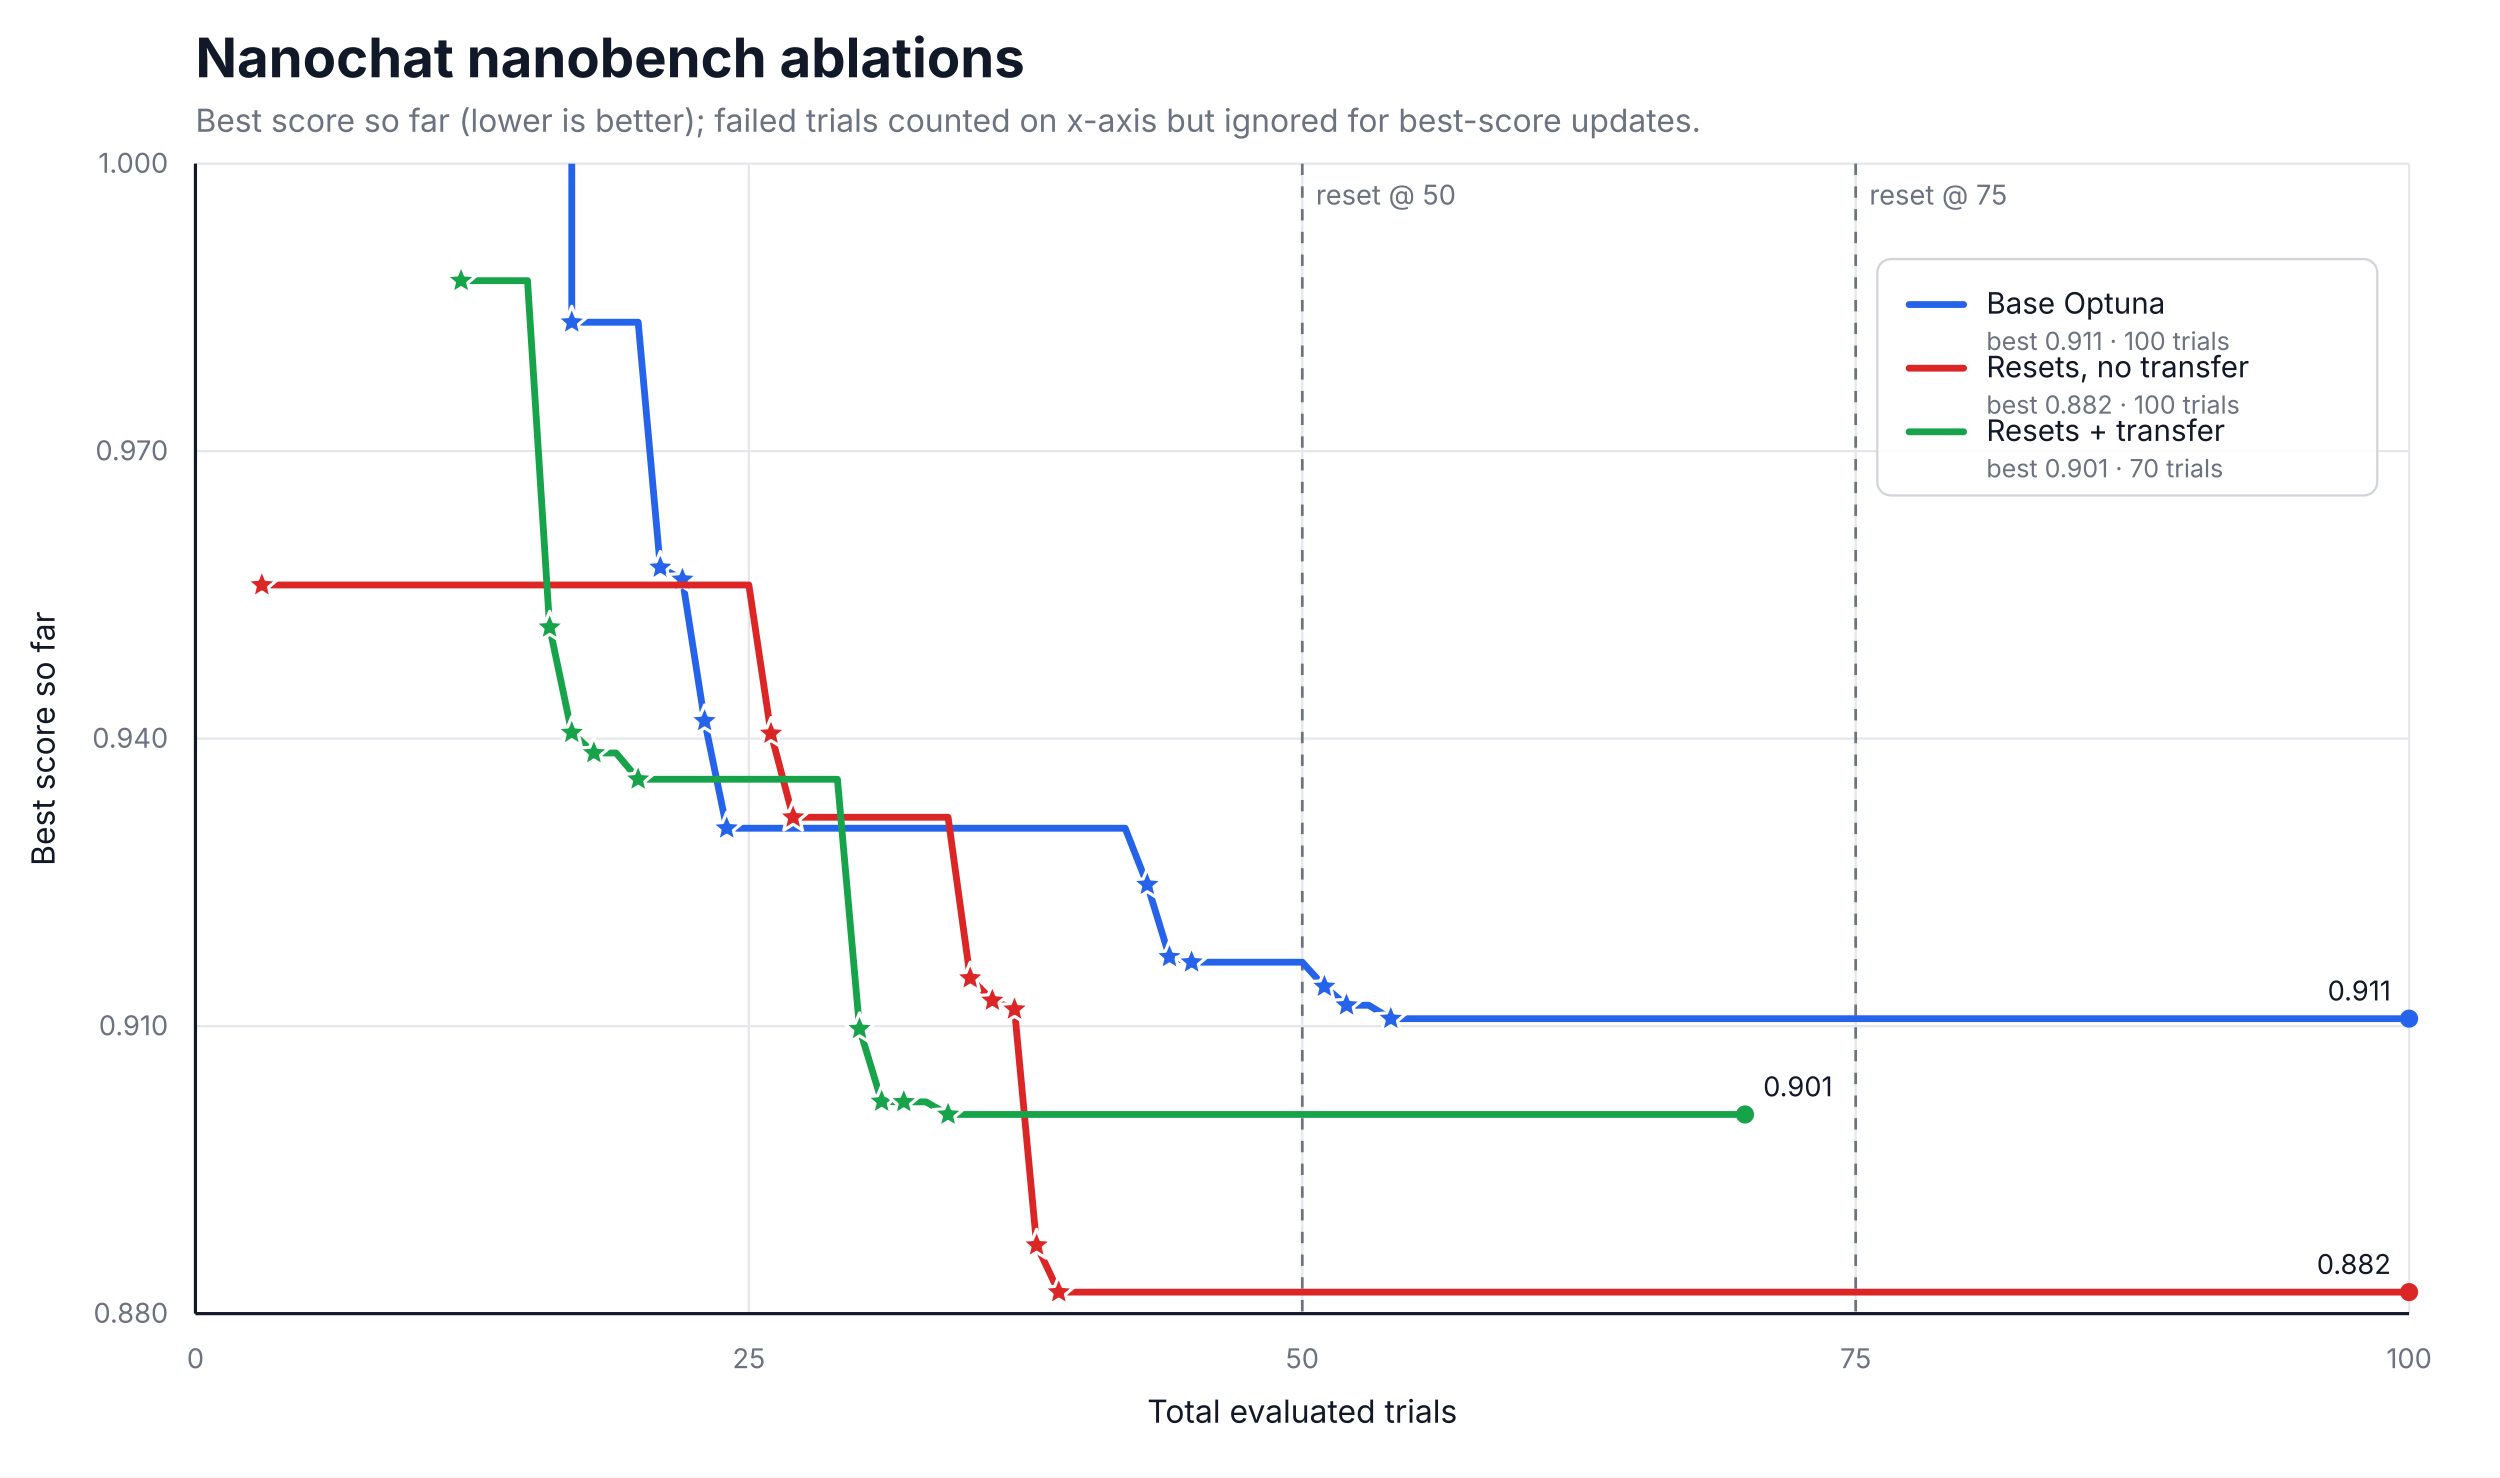
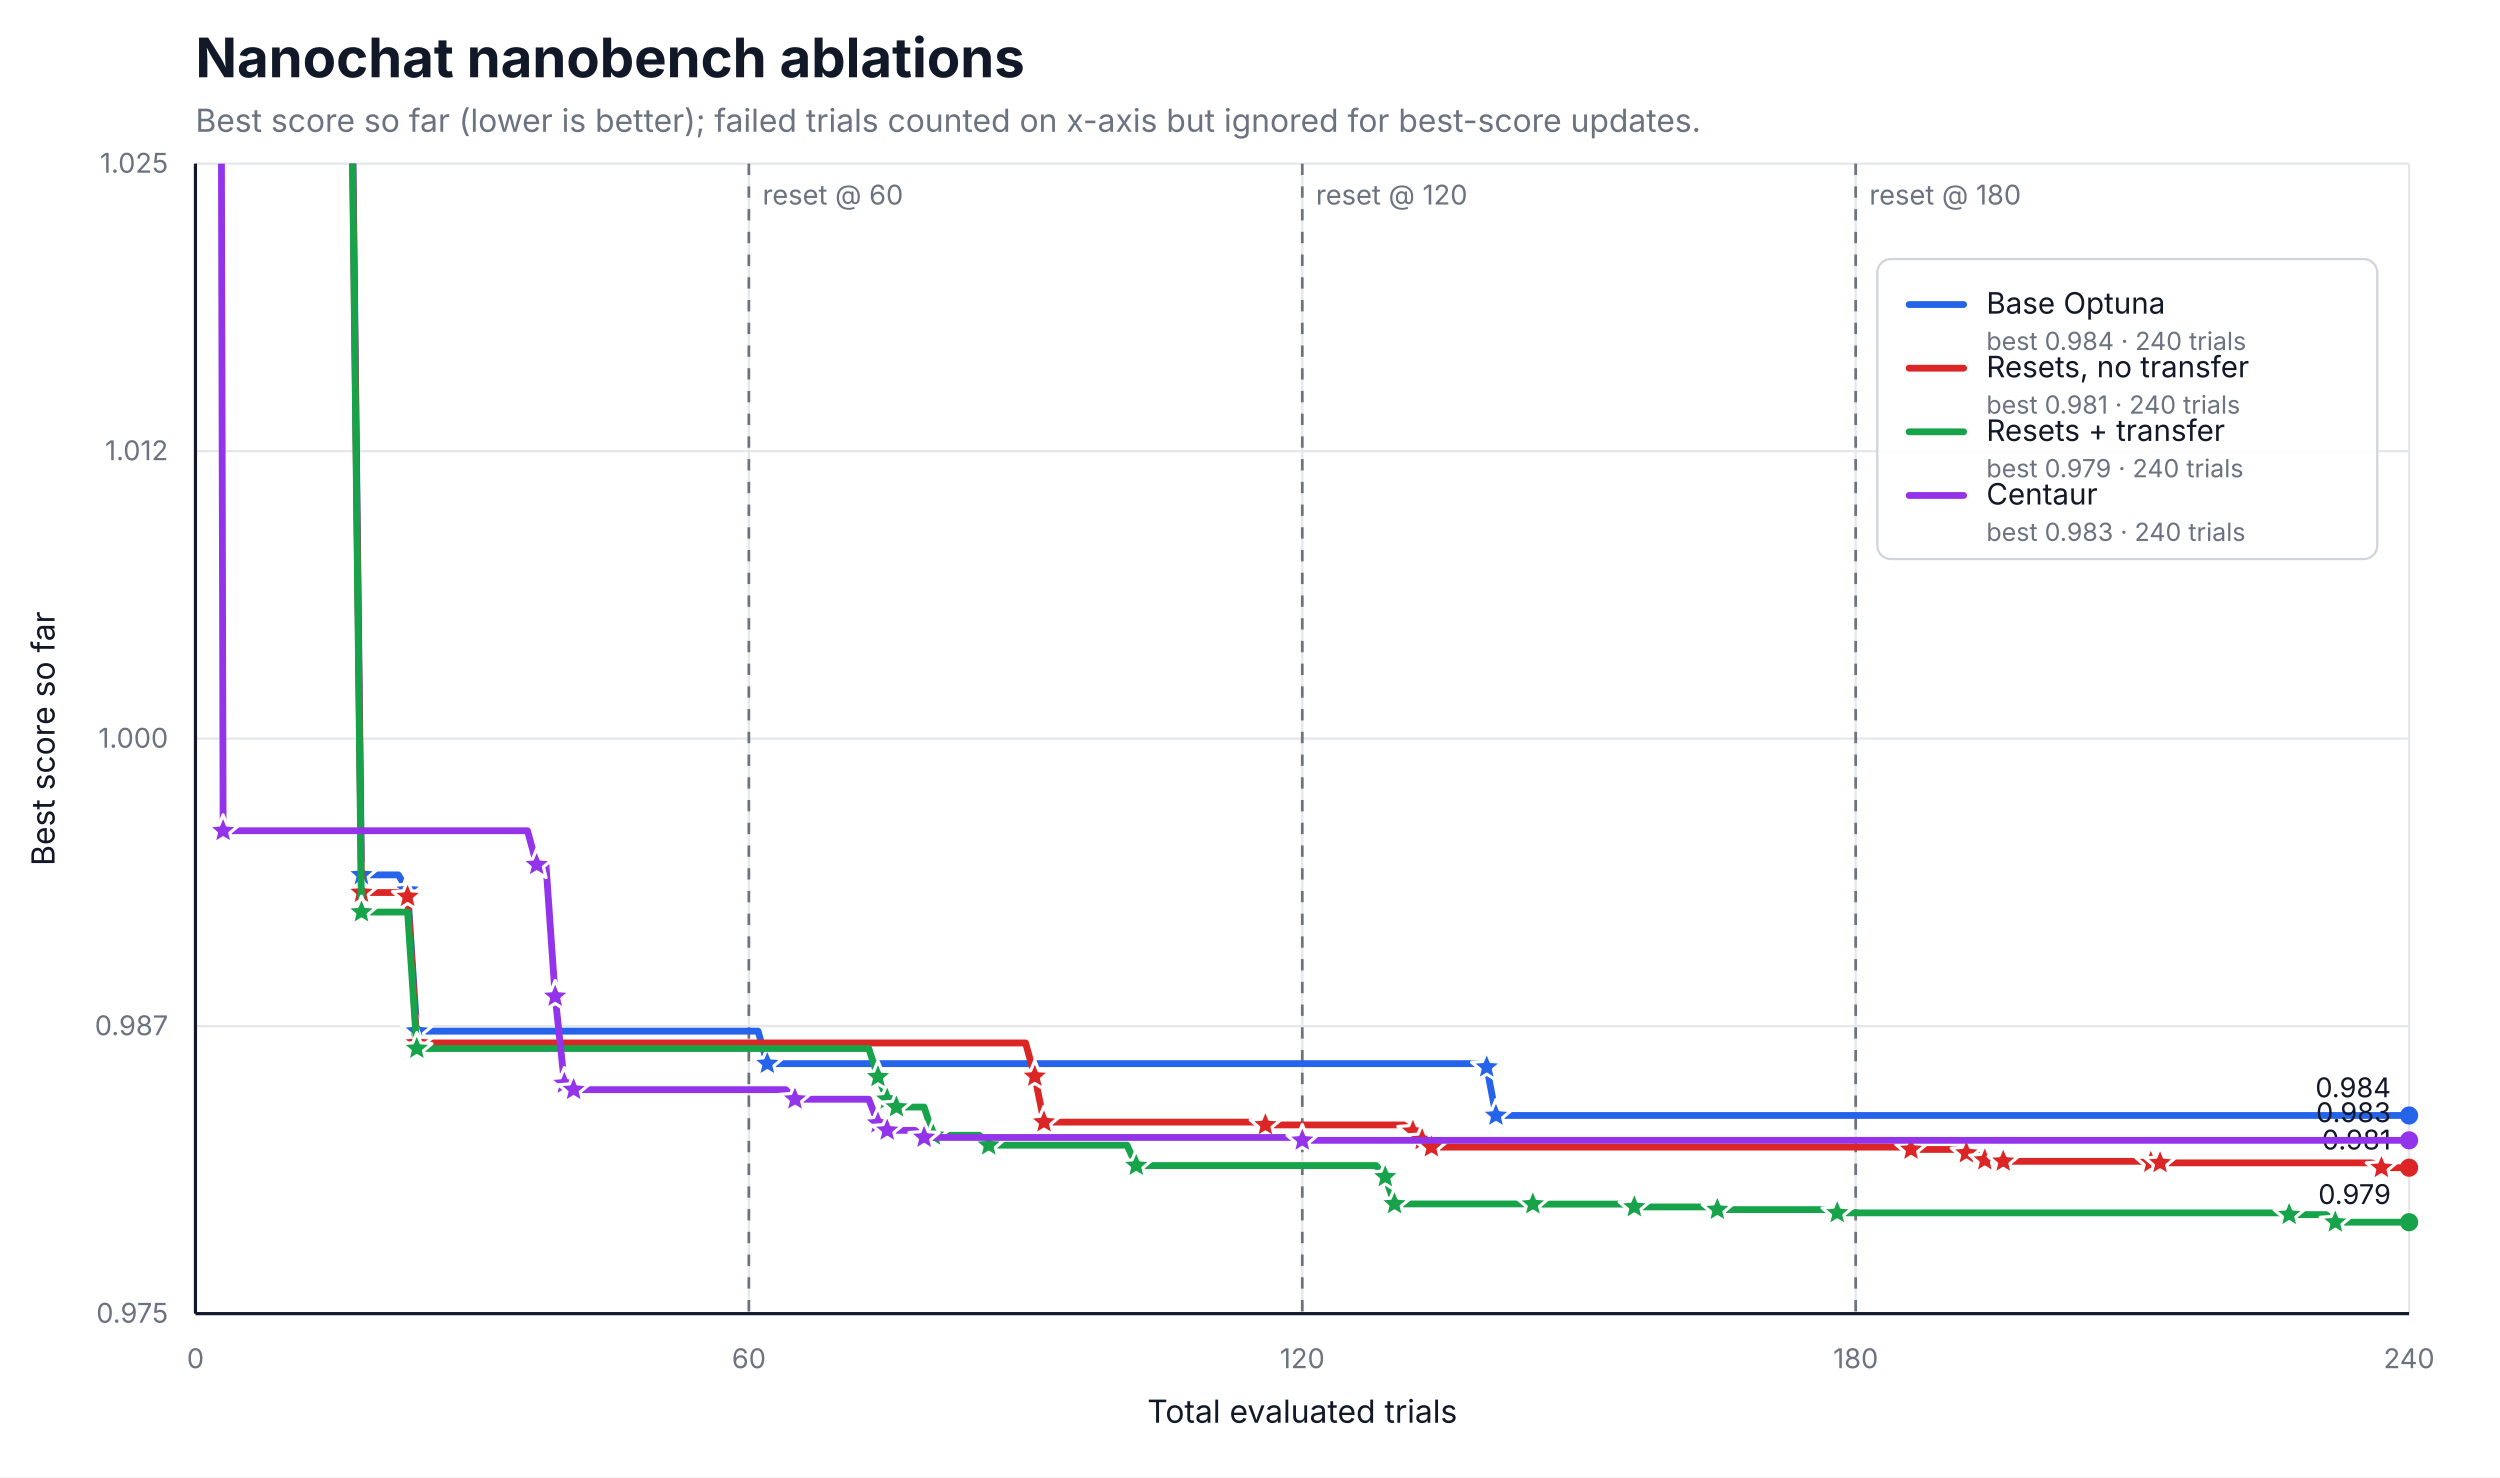
<svg xmlns="http://www.w3.org/2000/svg" width="1100" height="650" viewBox="0 0 1100 650" role="img" aria-label="Nanochat nanobench ablations">
  <style>
text{font-family:Inter,Arial,sans-serif;fill:#111827}
.muted{fill:#6b7280}
.grid{stroke:#e5e7eb;stroke-width:1}
.axis{stroke:#111827;stroke-width:1.4}
.reset{stroke:#6b7280;stroke-width:1.2;stroke-dasharray:5 5}
.line{fill:none;stroke-width:3;stroke-linecap:round;stroke-linejoin:round}
.star{stroke:#ffffff;stroke-width:1.4;stroke-linejoin:round}
.legend-bg{fill:#ffffff;fill-opacity:0.88;stroke:#d1d5db;stroke-width:1}
</style>
  <defs>
    <clipPath id="chart-clip">
      <rect x="86" y="72" width="974" height="506" />
    </clipPath>
  </defs>
  <rect width="1100" height="650" fill="#ffffff" />
  <text x="86" y="34" font-size="24" font-weight="700">Nanochat nanobench ablations</text>
  <text x="86" y="58" font-size="14" class="muted">Best score so far (lower is better); failed trials counted on x-axis but ignored for best-score updates.</text>
  <line x1="86" y1="578" x2="1060" y2="578" class="grid" />
-   <text x="74" y="582" font-size="12" text-anchor="end" class="muted">0.880</text>
+   <text x="74" y="582" font-size="12" text-anchor="end" class="muted">0.975</text>
  <line x1="86" y1="451.5" x2="1060" y2="451.5" class="grid" />
-   <text x="74" y="455.5" font-size="12" text-anchor="end" class="muted">0.910</text>
+   <text x="74" y="455.5" font-size="12" text-anchor="end" class="muted">0.987</text>
  <line x1="86" y1="325" x2="1060" y2="325" class="grid" />
-   <text x="74" y="329" font-size="12" text-anchor="end" class="muted">0.940</text>
+   <text x="74" y="329" font-size="12" text-anchor="end" class="muted">1.000</text>
  <line x1="86" y1="198.5" x2="1060" y2="198.5" class="grid" />
-   <text x="74" y="202.5" font-size="12" text-anchor="end" class="muted">0.970</text>
+   <text x="74" y="202.5" font-size="12" text-anchor="end" class="muted">1.012</text>
  <line x1="86" y1="72" x2="1060" y2="72" class="grid" />
-   <text x="74" y="76" font-size="12" text-anchor="end" class="muted">1.000</text>
+   <text x="74" y="76" font-size="12" text-anchor="end" class="muted">1.025</text>
  <line x1="86" y1="72" x2="86" y2="578" class="grid" />
  <text x="86" y="602" font-size="12" text-anchor="middle" class="muted">0</text>
  <line x1="329.5" y1="72" x2="329.5" y2="578" class="grid" />
-   <text x="329.5" y="602" font-size="12" text-anchor="middle" class="muted">25</text>
+   <text x="329.5" y="602" font-size="12" text-anchor="middle" class="muted">60</text>
  <line x1="573" y1="72" x2="573" y2="578" class="grid" />
-   <text x="573" y="602" font-size="12" text-anchor="middle" class="muted">50</text>
+   <text x="573" y="602" font-size="12" text-anchor="middle" class="muted">120</text>
  <line x1="816.5" y1="72" x2="816.5" y2="578" class="grid" />
-   <text x="816.5" y="602" font-size="12" text-anchor="middle" class="muted">75</text>
+   <text x="816.5" y="602" font-size="12" text-anchor="middle" class="muted">180</text>
  <line x1="1060" y1="72" x2="1060" y2="578" class="grid" />
-   <text x="1060" y="602" font-size="12" text-anchor="middle" class="muted">100</text>
+   <text x="1060" y="602" font-size="12" text-anchor="middle" class="muted">240</text>
+   <line x1="329.5" y1="72" x2="329.5" y2="578" class="reset" />
+   <text x="335.5" y="90" font-size="12" class="muted">reset @ 60</text>
  <line x1="573" y1="72" x2="573" y2="578" class="reset" />
-   <text x="579" y="90" font-size="12" class="muted">reset @ 50</text>
+   <text x="579" y="90" font-size="12" class="muted">reset @ 120</text>
  <line x1="816.5" y1="72" x2="816.5" y2="578" class="reset" />
-   <text x="822.5" y="90" font-size="12" class="muted">reset @ 75</text>
+   <text x="822.5" y="90" font-size="12" class="muted">reset @ 180</text>
  <line x1="86" y1="578" x2="1060" y2="578" class="axis" />
  <line x1="86" y1="72" x2="86" y2="578" class="axis" />
  <text x="573" y="626" font-size="14" text-anchor="middle">Total evaluated trials</text>
  <text transform="translate(24 325) rotate(-90)" font-size="14" text-anchor="middle">Best score so far</text>
-   <rect x="826" y="114" width="220" height="104" rx="6" class="legend-bg" />
+   <rect x="826" y="114" width="220" height="132" rx="6" class="legend-bg" />
  <g clip-path="url(#chart-clip)">
-     <path d="M193.14,-417378 L202.88,-417378 L212.62,-417378 L222.36,-417378 L232.1,-417378 L241.84,-417378 L251.58,141.78 L261.32,141.78 L271.06,141.78 L280.8,141.78 L290.54,249.67 L300.28,254.96 L310.02,317.2 L319.76,364.42 L329.5,364.42 L339.24,364.42 L348.98,364.42 L358.72,364.42 L368.46,364.42 L378.2,364.42 L387.94,364.42 L397.68,364.42 L407.42,364.42 L417.16,364.42 L426.9,364.42 L436.64,364.42 L446.38,364.42 L456.12,364.42 L465.86,364.42 L475.6,364.42 L485.34,364.42 L495.08,364.42 L504.82,389.25 L514.56,421.05 L524.3,423.37 L534.04,423.37 L543.78,423.37 L553.52,423.37 L563.26,423.37 L573,423.37 L582.74,434.09 L592.48,442.3 L602.22,442.3 L611.96,448.21 L621.7,448.21 L631.44,448.21 L641.18,448.21 L650.92,448.21 L660.66,448.21 L670.4,448.21 L680.14,448.21 L689.88,448.21 L699.62,448.21 L709.36,448.21 L719.1,448.21 L728.84,448.21 L738.58,448.21 L748.32,448.21 L758.06,448.21 L767.8,448.21 L777.54,448.21 L787.28,448.21 L797.02,448.21 L806.76,448.21 L816.5,448.21 L826.24,448.21 L835.98,448.21 L845.72,448.21 L855.46,448.21 L865.2,448.21 L874.94,448.21 L884.68,448.21 L894.42,448.21 L904.16,448.21 L913.9,448.21 L923.64,448.21 L933.38,448.21 L943.12,448.21 L952.86,448.21 L962.6,448.21 L972.34,448.21 L982.08,448.21 L991.82,448.21 L1001.56,448.21 L1011.3,448.21 L1021.04,448.21 L1030.78,448.21 L1040.52,448.21 L1050.26,448.21 L1060,448.21" class="line" stroke="#2563eb" />
-     <polygon points="251.58,134.78 253.4,139.27 258.24,139.62 254.53,142.74 255.69,147.44 251.58,144.88 247.47,147.44 248.63,142.74 244.92,139.62 249.76,139.27" class="star" fill="#2563eb" />
-     <polygon points="290.54,242.67 292.36,247.17 297.2,247.51 293.49,250.63 294.65,255.34 290.54,252.77 286.43,255.34 287.59,250.63 283.88,247.51 288.72,247.17" class="star" fill="#2563eb" />
-     <polygon points="300.28,247.96 302.1,252.45 306.94,252.8 303.23,255.92 304.39,260.62 300.28,258.06 296.17,260.62 297.33,255.92 293.62,252.8 298.46,252.45" class="star" fill="#2563eb" />
-     <polygon points="310.02,310.2 311.84,314.69 316.68,315.04 312.97,318.16 314.13,322.86 310.02,320.3 305.91,322.86 307.07,318.16 303.36,315.04 308.2,314.69" class="star" fill="#2563eb" />
-     <polygon points="319.76,357.42 321.58,361.91 326.42,362.26 322.71,365.38 323.87,370.08 319.76,367.52 315.65,370.08 316.81,365.38 313.1,362.26 317.94,361.91" class="star" fill="#2563eb" />
-     <polygon points="504.82,382.25 506.64,386.74 511.48,387.09 507.77,390.21 508.93,394.91 504.82,392.35 500.71,394.91 501.87,390.21 498.16,387.09 503,386.74" class="star" fill="#2563eb" />
-     <polygon points="514.56,414.05 516.38,418.54 521.22,418.89 517.51,422.01 518.67,426.71 514.56,424.15 510.45,426.71 511.61,422.01 507.9,418.89 512.74,418.54" class="star" fill="#2563eb" />
-     <polygon points="524.3,416.37 526.12,420.86 530.96,421.2 527.25,424.32 528.41,429.03 524.3,426.47 520.19,429.03 521.35,424.32 517.64,421.2 522.48,420.86" class="star" fill="#2563eb" />
-     <polygon points="582.74,427.09 584.56,431.59 589.4,431.93 585.69,435.05 586.85,439.76 582.74,437.19 578.63,439.76 579.79,435.05 576.08,431.93 580.92,431.59" class="star" fill="#2563eb" />
-     <polygon points="592.48,435.3 594.3,439.79 599.14,440.13 595.43,443.25 596.59,447.96 592.48,445.4 588.37,447.96 589.53,443.25 585.82,440.13 590.66,439.79" class="star" fill="#2563eb" />
-     <polygon points="611.96,441.21 613.78,445.7 618.62,446.05 614.91,449.17 616.07,453.87 611.96,451.31 607.85,453.87 609.01,449.17 605.3,446.05 610.14,445.7" class="star" fill="#2563eb" />
+     <path d="M90.06,-653.23 L94.12,-221 L98.17,-221 L102.23,-26.01 L106.29,-26.01 L110.35,-7.64 L114.41,-7.64 L118.47,-7.64 L122.53,43.11 L126.58,43.11 L130.64,43.11 L134.7,43.11 L138.76,43.11 L142.82,43.11 L146.88,43.11 L150.93,43.11 L154.99,43.11 L159.05,384.95 L163.11,384.95 L167.17,384.95 L171.22,384.95 L175.28,384.95 L179.34,391.71 L183.4,453.71 L187.46,453.71 L191.52,453.71 L195.57,453.71 L199.63,453.71 L203.69,453.71 L207.75,453.71 L211.81,453.71 L215.87,453.71 L219.93,453.71 L223.98,453.71 L228.04,453.71 L232.1,453.71 L236.16,453.71 L240.22,453.71 L244.28,453.71 L248.33,453.71 L252.39,453.71 L256.45,453.71 L260.51,453.71 L264.57,453.71 L268.63,453.71 L272.68,453.71 L276.74,453.71 L280.8,453.71 L284.86,453.71 L288.92,453.71 L292.98,453.71 L297.03,453.71 L301.09,453.71 L305.15,453.71 L309.21,453.71 L313.27,453.71 L317.32,453.71 L321.38,453.71 L325.44,453.71 L329.5,453.71 L333.56,453.71 L337.62,468 L341.68,468 L345.73,468 L349.79,468 L353.85,468 L357.91,468 L361.97,468 L366.02,468 L370.08,468 L374.14,468 L378.2,468 L382.26,468 L386.32,468 L390.38,468 L394.43,468 L398.49,468 L402.55,468 L406.61,468 L410.67,468 L414.73,468 L418.78,468 L422.84,468 L426.9,468 L430.96,468 L435.02,468 L439.07,468 L443.13,468 L447.19,468 L451.25,468 L455.31,468 L459.37,468 L463.43,468 L467.48,468 L471.54,468 L475.6,468 L479.66,468 L483.72,468 L487.77,468 L491.83,468 L495.89,468 L499.95,468 L504.01,468 L508.07,468 L512.13,468 L516.18,468 L520.24,468 L524.3,468 L528.36,468 L532.42,468 L536.48,468 L540.53,468 L544.59,468 L548.65,468 L552.71,468 L556.77,468 L560.83,468 L564.88,468 L568.94,468 L573,468 L577.06,468 L581.12,468 L585.17,468 L589.23,468 L593.29,468 L597.35,468 L601.41,468 L605.47,468 L609.52,468 L613.58,468 L617.64,468 L621.7,468 L625.76,468 L629.82,468 L633.88,468 L637.93,468 L641.99,468 L646.05,468 L650.11,468 L654.17,469.55 L658.23,490.81 L662.28,490.81 L666.34,490.81 L670.4,490.81 L674.46,490.81 L678.52,490.81 L682.58,490.81 L686.63,490.81 L690.69,490.81 L694.75,490.81 L698.81,490.81 L702.87,490.81 L706.92,490.81 L710.98,490.81 L715.04,490.81 L719.1,490.81 L723.16,490.81 L727.22,490.81 L731.27,490.81 L735.33,490.81 L739.39,490.81 L743.45,490.81 L747.51,490.81 L751.57,490.81 L755.63,490.81 L759.68,490.81 L763.74,490.81 L767.8,490.81 L771.86,490.81 L775.92,490.81 L779.98,490.81 L784.03,490.81 L788.09,490.81 L792.15,490.81 L796.21,490.81 L800.27,490.81 L804.33,490.81 L808.38,490.81 L812.44,490.81 L816.5,490.81 L820.56,490.81 L824.62,490.81 L828.67,490.81 L832.73,490.81 L836.79,490.81 L840.85,490.81 L844.91,490.81 L848.97,490.81 L853.02,490.81 L857.08,490.81 L861.14,490.81 L865.2,490.81 L869.26,490.81 L873.32,490.81 L877.38,490.81 L881.43,490.81 L885.49,490.81 L889.55,490.81 L893.61,490.81 L897.67,490.81 L901.73,490.81 L905.78,490.81 L909.84,490.81 L913.9,490.81 L917.96,490.81 L922.02,490.81 L926.08,490.81 L930.13,490.81 L934.19,490.81 L938.25,490.81 L942.31,490.81 L946.37,490.81 L950.42,490.81 L954.48,490.81 L958.54,490.81 L962.6,490.81 L966.66,490.81 L970.72,490.81 L974.77,490.81 L978.83,490.81 L982.89,490.81 L986.95,490.81 L991.01,490.81 L995.07,490.81 L999.13,490.81 L1003.18,490.81 L1007.24,490.81 L1011.3,490.81 L1015.36,490.81 L1019.42,490.81 L1023.48,490.81 L1027.53,490.81 L1031.59,490.81 L1035.65,490.81 L1039.71,490.81 L1043.77,490.81 L1047.83,490.81 L1051.88,490.81 L1055.94,490.81 L1060,490.81" class="line" stroke="#2563eb" />
+     <polygon points="159.05,377.95 160.87,382.44 165.71,382.79 162,385.91 163.16,390.61 159.05,388.05 154.94,390.61 156.1,385.91 152.39,382.79 157.23,382.44" class="star" fill="#2563eb" />
+     <polygon points="179.34,384.71 181.16,389.2 186,389.55 182.29,392.67 183.46,397.37 179.34,394.81 175.23,397.37 176.39,392.67 172.68,389.55 177.52,389.2" class="star" fill="#2563eb" />
+     <polygon points="183.4,446.71 185.22,451.2 190.06,451.54 186.35,454.66 187.51,459.37 183.4,456.81 179.29,459.37 180.45,454.66 176.74,451.54 181.58,451.2" class="star" fill="#2563eb" />
+     <polygon points="337.62,461 339.44,465.49 344.27,465.83 340.56,468.95 341.73,473.66 337.62,471.1 333.5,473.66 334.67,468.95 330.96,465.83 335.79,465.49" class="star" fill="#2563eb" />
+     <polygon points="654.17,462.55 655.99,467.05 660.82,467.39 657.11,470.51 658.28,475.22 654.17,472.65 650.05,475.22 651.22,470.51 647.51,467.39 652.34,467.05" class="star" fill="#2563eb" />
+     <polygon points="658.23,483.81 660.05,488.3 664.88,488.64 661.17,491.76 662.34,496.47 658.23,493.91 654.11,496.47 655.28,491.76 651.57,488.64 656.4,488.3" class="star" fill="#2563eb" />
  </g>
-   <circle cx="1060" cy="448.21" r="4" fill="#2563eb" />
-   <text x="1052" y="440.21" font-size="12" text-anchor="end" fill="#2563eb">0.911</text>
+   <circle cx="1060" cy="490.81" r="4" fill="#2563eb" />
+   <text x="1052" y="482.81" font-size="12" text-anchor="end" fill="#2563eb">0.984</text>
  <line x1="840" y1="134" x2="864" y2="134" class="line" stroke="#2563eb" />
  <text x="874" y="138" font-size="13">Base Optuna</text>
-   <text x="874" y="154" font-size="11" class="muted">best 0.911 · 100 trials</text>
+   <text x="874" y="154" font-size="11" class="muted">best 0.984 · 240 trials</text>
  <g clip-path="url(#chart-clip)">
-     <path d="M115.22,257.4 L124.96,257.4 L134.7,257.4 L144.44,257.4 L154.18,257.4 L163.92,257.4 L173.66,257.4 L183.4,257.4 L193.14,257.4 L202.88,257.4 L212.62,257.4 L222.36,257.4 L232.1,257.4 L241.84,257.4 L251.58,257.4 L261.32,257.4 L271.06,257.4 L280.8,257.4 L290.54,257.4 L300.28,257.4 L310.02,257.4 L319.76,257.4 L329.5,257.4 L339.24,322.74 L348.98,359.6 L358.72,359.6 L368.46,359.6 L378.2,359.6 L387.94,359.6 L397.68,359.6 L407.42,359.6 L417.16,359.6 L426.9,430.38 L436.64,440.22 L446.38,444.09 L456.12,547.9 L465.86,568.53 L475.6,568.53 L485.34,568.53 L495.08,568.53 L504.82,568.53 L514.56,568.53 L524.3,568.53 L534.04,568.53 L543.78,568.53 L553.52,568.53 L563.26,568.53 L573,568.53 L582.74,568.53 L592.48,568.53 L602.22,568.53 L611.96,568.53 L621.7,568.53 L631.44,568.53 L641.18,568.53 L650.92,568.53 L660.66,568.53 L670.4,568.53 L680.14,568.53 L689.88,568.53 L699.62,568.53 L709.36,568.53 L719.1,568.53 L728.84,568.53 L738.58,568.53 L748.32,568.53 L758.06,568.53 L767.8,568.53 L777.54,568.53 L787.28,568.53 L797.02,568.53 L806.76,568.53 L816.5,568.53 L826.24,568.53 L835.98,568.53 L845.72,568.53 L855.46,568.53 L865.2,568.53 L874.94,568.53 L884.68,568.53 L894.42,568.53 L904.16,568.53 L913.9,568.53 L923.64,568.53 L933.38,568.53 L943.12,568.53 L952.86,568.53 L962.6,568.53 L972.34,568.53 L982.08,568.53 L991.82,568.53 L1001.56,568.53 L1011.3,568.53 L1021.04,568.53 L1030.78,568.53 L1040.52,568.53 L1050.26,568.53 L1060,568.53" class="line" stroke="#dc2626" />
-     <polygon points="115.22,250.4 117.04,254.89 121.88,255.24 118.17,258.36 119.33,263.07 115.22,260.5 111.11,263.07 112.27,258.36 108.56,255.24 113.4,254.89" class="star" fill="#dc2626" />
-     <polygon points="339.24,315.74 341.06,320.23 345.9,320.58 342.19,323.7 343.35,328.4 339.24,325.84 335.13,328.4 336.29,323.7 332.58,320.58 337.42,320.23" class="star" fill="#dc2626" />
-     <polygon points="348.98,352.6 350.8,357.09 355.64,357.43 351.93,360.56 353.09,365.26 348.98,362.7 344.87,365.26 346.03,360.56 342.32,357.43 347.16,357.09" class="star" fill="#dc2626" />
-     <polygon points="426.9,423.38 428.72,427.87 433.56,428.22 429.85,431.34 431.01,436.05 426.9,433.48 422.79,436.05 423.95,431.34 420.24,428.22 425.08,427.87" class="star" fill="#dc2626" />
-     <polygon points="436.64,433.22 438.46,437.71 443.3,438.05 439.59,441.17 440.75,445.88 436.64,443.32 432.53,445.88 433.69,441.17 429.98,438.05 434.82,437.71" class="star" fill="#dc2626" />
-     <polygon points="446.38,437.09 448.2,441.58 453.04,441.93 449.33,445.05 450.49,449.75 446.38,447.19 442.27,449.75 443.43,445.05 439.72,441.93 444.56,441.58" class="star" fill="#dc2626" />
-     <polygon points="456.12,540.9 457.94,545.39 462.78,545.73 459.07,548.86 460.23,553.56 456.12,551 452.01,553.56 453.17,548.86 449.46,545.73 454.3,545.39" class="star" fill="#dc2626" />
-     <polygon points="465.86,561.53 467.68,566.02 472.52,566.37 468.81,569.49 469.97,574.19 465.86,571.63 461.75,574.19 462.91,569.49 459.2,566.37 464.04,566.02" class="star" fill="#dc2626" />
+     <path d="M90.06,-604.37 L94.12,-205.44 L98.17,-205.44 L102.23,-17.76 L106.29,-17.76 L110.35,5.71 L114.41,5.71 L118.47,5.71 L122.53,53.36 L126.58,53.36 L130.64,53.36 L134.7,53.36 L138.76,53.36 L142.82,53.36 L146.88,53.36 L150.93,53.36 L154.99,53.36 L159.05,392.71 L163.11,392.71 L167.17,392.71 L171.22,392.71 L175.28,392.71 L179.34,394.48 L183.4,458.91 L187.46,458.91 L191.52,458.91 L195.57,458.91 L199.63,458.91 L203.69,458.91 L207.75,458.91 L211.81,458.91 L215.87,458.91 L219.93,458.91 L223.98,458.91 L228.04,458.91 L232.1,458.91 L236.16,458.91 L240.22,458.91 L244.28,458.91 L248.33,458.91 L252.39,458.91 L256.45,458.91 L260.51,458.91 L264.57,458.91 L268.63,458.91 L272.68,458.91 L276.74,458.91 L280.8,458.91 L284.86,458.91 L288.92,458.91 L292.98,458.91 L297.03,458.91 L301.09,458.91 L305.15,458.91 L309.21,458.91 L313.27,458.91 L317.32,458.91 L321.38,458.91 L325.44,458.91 L329.5,458.91 L333.56,458.91 L337.62,458.91 L341.68,458.91 L345.73,458.91 L349.79,458.91 L353.85,458.91 L357.91,458.91 L361.97,458.91 L366.02,458.91 L370.08,458.91 L374.14,458.91 L378.2,458.91 L382.26,458.91 L386.32,458.91 L390.38,458.91 L394.43,458.91 L398.49,458.91 L402.55,458.91 L406.61,458.91 L410.67,458.91 L414.73,458.91 L418.78,458.91 L422.84,458.91 L426.9,458.91 L430.96,458.91 L435.02,458.91 L439.07,458.91 L443.13,458.91 L447.19,458.91 L451.25,458.91 L455.31,473.62 L459.37,493.73 L463.43,493.73 L467.48,493.73 L471.54,493.73 L475.6,493.73 L479.66,493.73 L483.72,493.73 L487.77,493.73 L491.83,493.73 L495.89,493.73 L499.95,493.73 L504.01,493.73 L508.07,493.73 L512.13,493.73 L516.18,493.73 L520.24,493.73 L524.3,493.73 L528.36,493.73 L532.42,493.73 L536.48,493.73 L540.53,493.73 L544.59,493.73 L548.65,493.73 L552.71,493.73 L556.77,494.97 L560.83,494.97 L564.88,494.97 L568.94,494.97 L573,494.97 L577.06,494.97 L581.12,494.97 L585.17,494.97 L589.23,494.97 L593.29,494.97 L597.35,494.97 L601.41,494.97 L605.47,494.97 L609.52,494.97 L613.58,494.97 L617.64,494.97 L621.7,497.82 L625.76,501.51 L629.82,504.72 L633.88,504.72 L637.93,504.72 L641.99,504.72 L646.05,504.72 L650.11,504.72 L654.17,504.72 L658.23,504.72 L662.28,504.72 L666.34,504.72 L670.4,504.72 L674.46,504.72 L678.52,504.72 L682.58,504.72 L686.63,504.72 L690.69,504.72 L694.75,504.72 L698.81,504.72 L702.87,504.72 L706.92,504.72 L710.98,504.72 L715.04,504.72 L719.1,504.72 L723.16,504.72 L727.22,504.72 L731.27,504.72 L735.33,504.72 L739.39,504.72 L743.45,504.72 L747.51,504.72 L751.57,504.72 L755.63,504.72 L759.68,504.72 L763.74,504.72 L767.8,504.72 L771.86,504.72 L775.92,504.72 L779.98,504.72 L784.03,504.72 L788.09,504.72 L792.15,504.72 L796.21,504.72 L800.27,504.72 L804.33,504.72 L808.38,504.72 L812.44,504.72 L816.5,504.72 L820.56,504.72 L824.62,504.72 L828.67,504.72 L832.73,504.72 L836.79,504.72 L840.85,505.76 L844.91,505.76 L848.97,505.76 L853.02,505.76 L857.08,505.76 L861.14,505.76 L865.2,507.35 L869.26,507.35 L873.32,510.44 L877.38,510.44 L881.43,510.99 L885.49,510.99 L889.55,510.99 L893.61,510.99 L897.67,510.99 L901.73,510.99 L905.78,510.99 L909.84,510.99 L913.9,510.99 L917.96,510.99 L922.02,510.99 L926.08,510.99 L930.13,510.99 L934.19,510.99 L938.25,510.99 L942.31,510.99 L946.37,511.52 L950.42,511.67 L954.48,511.67 L958.54,511.67 L962.6,511.67 L966.66,511.67 L970.72,511.67 L974.77,511.67 L978.83,511.67 L982.89,511.67 L986.95,511.67 L991.01,511.67 L995.07,511.67 L999.13,511.67 L1003.18,511.67 L1007.24,511.67 L1011.3,511.67 L1015.36,511.67 L1019.42,511.67 L1023.48,511.67 L1027.53,511.67 L1031.59,511.67 L1035.65,511.67 L1039.71,511.67 L1043.77,511.67 L1047.83,513.79 L1051.88,513.79 L1055.94,513.79 L1060,513.79" class="line" stroke="#dc2626" />
+     <polygon points="159.05,385.71 160.87,390.2 165.71,390.55 162,393.67 163.16,398.38 159.05,395.81 154.94,398.38 156.1,393.67 152.39,390.55 157.23,390.2" class="star" fill="#dc2626" />
+     <polygon points="179.34,387.48 181.16,391.98 186,392.32 182.29,395.44 183.46,400.15 179.34,397.58 175.23,400.15 176.39,395.44 172.68,392.32 177.52,391.98" class="star" fill="#dc2626" />
+     <polygon points="183.4,451.91 185.22,456.4 190.06,456.74 186.35,459.87 187.51,464.57 183.4,462.01 179.29,464.57 180.45,459.87 176.74,456.74 181.58,456.4" class="star" fill="#dc2626" />
+     <polygon points="455.31,466.62 457.13,471.11 461.97,471.46 458.26,474.58 459.42,479.29 455.31,476.72 451.19,479.29 452.36,474.58 448.65,471.46 453.49,471.11" class="star" fill="#dc2626" />
+     <polygon points="459.37,486.73 461.19,491.22 466.02,491.57 462.31,494.69 463.48,499.39 459.37,496.83 455.25,499.39 456.42,494.69 452.71,491.57 457.54,491.22" class="star" fill="#dc2626" />
+     <polygon points="556.77,487.97 558.59,492.46 563.42,492.8 559.71,495.92 560.88,500.63 556.77,498.07 552.65,500.63 553.82,495.92 550.11,492.8 554.94,492.46" class="star" fill="#dc2626" />
+     <polygon points="621.7,490.82 623.52,495.31 628.36,495.66 624.65,498.78 625.81,503.48 621.7,500.92 617.59,503.48 618.75,498.78 615.04,495.66 619.88,495.31" class="star" fill="#dc2626" />
+     <polygon points="625.76,494.51 627.58,499.01 632.42,499.35 628.71,502.47 629.87,507.18 625.76,504.61 621.64,507.18 622.81,502.47 619.1,499.35 623.94,499.01" class="star" fill="#dc2626" />
+     <polygon points="629.82,497.72 631.64,502.21 636.47,502.56 632.76,505.68 633.93,510.38 629.82,507.82 625.7,510.38 626.87,505.68 623.16,502.56 627.99,502.21" class="star" fill="#dc2626" />
+     <polygon points="840.85,498.76 842.67,503.26 847.51,503.6 843.8,506.72 844.96,511.43 840.85,508.86 836.74,511.43 837.9,506.72 834.19,503.6 839.03,503.26" class="star" fill="#dc2626" />
+     <polygon points="865.2,500.35 867.02,504.84 871.86,505.19 868.15,508.31 869.31,513.02 865.2,510.45 861.09,513.02 862.25,508.31 858.54,505.19 863.38,504.84" class="star" fill="#dc2626" />
+     <polygon points="873.32,503.44 875.14,507.93 879.97,508.28 876.26,511.4 877.43,516.1 873.32,513.54 869.2,516.1 870.37,511.4 866.66,508.28 871.49,507.93" class="star" fill="#dc2626" />
+     <polygon points="881.43,503.99 883.26,508.48 888.09,508.82 884.38,511.94 885.55,516.65 881.43,514.09 877.32,516.65 878.49,511.94 874.78,508.82 879.61,508.48" class="star" fill="#dc2626" />
+     <polygon points="946.37,504.52 948.19,509.01 953.02,509.36 949.31,512.48 950.48,517.18 946.37,514.62 942.25,517.18 943.42,512.48 939.71,509.36 944.54,509.01" class="star" fill="#dc2626" />
+     <polygon points="950.42,504.67 952.25,509.17 957.08,509.51 953.37,512.63 954.54,517.34 950.42,514.77 946.31,517.34 947.48,512.63 943.77,509.51 948.6,509.17" class="star" fill="#dc2626" />
+     <polygon points="1047.83,506.79 1049.65,511.28 1054.48,511.63 1050.77,514.75 1051.94,519.45 1047.83,516.89 1043.71,519.45 1044.88,514.75 1041.17,511.63 1046,511.28" class="star" fill="#dc2626" />
  </g>
-   <circle cx="1060" cy="568.53" r="4" fill="#dc2626" />
-   <text x="1052" y="560.53" font-size="12" text-anchor="end" fill="#dc2626">0.882</text>
+   <circle cx="1060" cy="513.79" r="4" fill="#dc2626" />
+   <text x="1052" y="505.79" font-size="12" text-anchor="end" fill="#dc2626">0.981</text>
  <line x1="840" y1="162" x2="864" y2="162" class="line" stroke="#dc2626" />
  <text x="874" y="166" font-size="13">Resets, no transfer</text>
-   <text x="874" y="182" font-size="11" class="muted">best 0.882 · 100 trials</text>
+   <text x="874" y="182" font-size="11" class="muted">best 0.981 · 240 trials</text>
  <g clip-path="url(#chart-clip)">
-     <path d="M202.88,123.5 L212.62,123.5 L222.36,123.5 L232.1,123.5 L241.84,276.01 L251.58,322.37 L261.32,331.32 L271.06,331.32 L280.8,342.88 L290.54,342.88 L300.28,342.88 L310.02,342.88 L319.76,342.88 L329.5,342.88 L339.24,342.88 L348.98,342.88 L358.72,342.88 L368.46,342.88 L378.2,452.68 L387.94,484.65 L397.68,484.83 L407.42,484.83 L417.16,490.37 L426.9,490.37 L436.64,490.37 L446.38,490.37 L456.12,490.37 L465.86,490.37 L475.6,490.37 L485.34,490.37 L495.08,490.37 L504.82,490.37 L514.56,490.37 L524.3,490.37 L534.04,490.37 L543.78,490.37 L553.52,490.37 L563.26,490.37 L573,490.37 L582.74,490.37 L592.48,490.37 L602.22,490.37 L611.96,490.37 L621.7,490.37 L631.44,490.37 L641.18,490.37 L650.92,490.37 L660.66,490.37 L670.4,490.37 L680.14,490.37 L689.88,490.37 L699.62,490.37 L709.36,490.37 L719.1,490.37 L728.84,490.37 L738.58,490.37 L748.32,490.37 L758.06,490.37 L767.8,490.37" class="line" stroke="#16a34a" />
-     <polygon points="202.88,116.5 204.7,120.99 209.54,121.34 205.83,124.46 206.99,129.16 202.88,126.6 198.77,129.16 199.93,124.46 196.22,121.34 201.06,120.99" class="star" fill="#16a34a" />
-     <polygon points="241.84,269.01 243.66,273.5 248.5,273.84 244.79,276.96 245.95,281.67 241.84,279.11 237.73,281.67 238.89,276.96 235.18,273.84 240.02,273.5" class="star" fill="#16a34a" />
-     <polygon points="251.58,315.37 253.4,319.86 258.24,320.21 254.53,323.33 255.69,328.03 251.58,325.47 247.47,328.03 248.63,323.33 244.92,320.21 249.76,319.86" class="star" fill="#16a34a" />
-     <polygon points="261.32,324.32 263.14,328.81 267.98,329.15 264.27,332.27 265.43,336.98 261.32,334.42 257.21,336.98 258.37,332.27 254.66,329.15 259.5,328.81" class="star" fill="#16a34a" />
-     <polygon points="280.8,335.88 282.62,340.37 287.46,340.72 283.75,343.84 284.91,348.55 280.8,345.98 276.69,348.55 277.85,343.84 274.14,340.72 278.98,340.37" class="star" fill="#16a34a" />
-     <polygon points="378.2,445.68 380.02,450.17 384.86,450.51 381.15,453.63 382.31,458.34 378.2,455.78 374.09,458.34 375.25,453.63 371.54,450.51 376.38,450.17" class="star" fill="#16a34a" />
-     <polygon points="387.94,477.65 389.76,482.14 394.6,482.49 390.89,485.61 392.05,490.31 387.94,487.75 383.83,490.31 384.99,485.61 381.28,482.49 386.12,482.14" class="star" fill="#16a34a" />
-     <polygon points="397.68,477.83 399.5,482.32 404.34,482.67 400.63,485.79 401.79,490.5 397.68,487.93 393.57,490.5 394.73,485.79 391.02,482.67 395.86,482.32" class="star" fill="#16a34a" />
-     <polygon points="417.16,483.37 418.98,487.86 423.82,488.2 420.11,491.32 421.27,496.03 417.16,493.47 413.05,496.03 414.21,491.32 410.5,488.2 415.34,487.86" class="star" fill="#16a34a" />
+     <path d="M90.06,-586.03 L94.12,-199.72 L98.17,-199.72 L102.23,-9.69 L106.29,-9.69 L110.35,11.63 L114.41,11.63 L118.47,11.63 L122.53,61.82 L126.58,61.82 L130.64,61.82 L134.7,61.82 L138.76,61.82 L142.82,61.82 L146.88,61.82 L150.93,61.82 L154.99,61.82 L159.05,401.31 L163.11,401.31 L167.17,401.31 L171.22,401.31 L175.28,401.31 L179.34,401.31 L183.4,461.36 L187.46,461.36 L191.52,461.36 L195.57,461.36 L199.63,461.36 L203.69,461.36 L207.75,461.36 L211.81,461.36 L215.87,461.36 L219.93,461.36 L223.98,461.36 L228.04,461.36 L232.1,461.36 L236.16,461.36 L240.22,461.36 L244.28,461.36 L248.33,461.36 L252.39,461.36 L256.45,461.36 L260.51,461.36 L264.57,461.36 L268.63,461.36 L272.68,461.36 L276.74,461.36 L280.8,461.36 L284.86,461.36 L288.92,461.36 L292.98,461.36 L297.03,461.36 L301.09,461.36 L305.15,461.36 L309.21,461.36 L313.27,461.36 L317.32,461.36 L321.38,461.36 L325.44,461.36 L329.5,461.36 L333.56,461.36 L337.62,461.36 L341.68,461.36 L345.73,461.36 L349.79,461.36 L353.85,461.36 L357.91,461.36 L361.97,461.36 L366.02,461.36 L370.08,461.36 L374.14,461.36 L378.2,461.36 L382.26,461.36 L386.32,473.81 L390.38,483.7 L394.43,487.11 L398.49,487.11 L402.55,487.11 L406.61,487.11 L410.67,499.53 L414.73,499.53 L418.78,499.53 L422.84,499.53 L426.9,499.53 L430.96,499.53 L435.02,503.88 L439.07,503.88 L443.13,503.88 L447.19,503.88 L451.25,503.88 L455.31,503.88 L459.37,503.88 L463.43,503.88 L467.48,503.88 L471.54,503.88 L475.6,503.88 L479.66,503.88 L483.72,503.88 L487.77,503.88 L491.83,503.88 L495.89,503.88 L499.95,512.85 L504.01,512.85 L508.07,512.85 L512.13,512.85 L516.18,512.85 L520.24,512.85 L524.3,512.85 L528.36,512.85 L532.42,512.85 L536.48,512.85 L540.53,512.85 L544.59,512.85 L548.65,512.85 L552.71,512.85 L556.77,512.85 L560.83,512.85 L564.88,512.85 L568.94,512.85 L573,512.85 L577.06,512.85 L581.12,512.85 L585.17,512.85 L589.23,512.85 L593.29,512.85 L597.35,512.85 L601.41,512.85 L605.47,512.85 L609.52,517.85 L613.58,529.73 L617.64,529.73 L621.7,529.73 L625.76,529.73 L629.82,529.73 L633.88,529.73 L637.93,529.73 L641.99,529.73 L646.05,529.73 L650.11,529.73 L654.17,529.73 L658.23,529.73 L662.28,529.73 L666.34,529.73 L670.4,529.73 L674.46,529.8 L678.52,529.8 L682.58,529.8 L686.63,529.8 L690.69,529.8 L694.75,529.8 L698.81,529.8 L702.87,529.8 L706.92,529.8 L710.98,529.8 L715.04,529.8 L719.1,531.05 L723.16,531.05 L727.22,531.05 L731.27,531.05 L735.33,531.05 L739.39,531.05 L743.45,531.05 L747.51,531.05 L751.57,531.05 L755.63,532.23 L759.68,532.23 L763.74,532.23 L767.8,532.23 L771.86,532.23 L775.92,532.23 L779.98,532.23 L784.03,532.23 L788.09,532.23 L792.15,532.23 L796.21,532.23 L800.27,532.23 L804.33,532.23 L808.38,533.67 L812.44,533.67 L816.5,533.67 L820.56,533.67 L824.62,533.67 L828.67,533.67 L832.73,533.67 L836.79,533.67 L840.85,533.67 L844.91,533.67 L848.97,533.67 L853.02,533.67 L857.08,533.67 L861.14,533.67 L865.2,533.67 L869.26,533.67 L873.32,533.67 L877.38,533.67 L881.43,533.67 L885.49,533.67 L889.55,533.67 L893.61,533.67 L897.67,533.67 L901.73,533.67 L905.78,533.67 L909.84,533.67 L913.9,533.67 L917.96,533.67 L922.02,533.67 L926.08,533.67 L930.13,533.67 L934.19,533.67 L938.25,533.67 L942.31,533.67 L946.37,533.67 L950.42,533.67 L954.48,533.67 L958.54,533.67 L962.6,533.67 L966.66,533.67 L970.72,533.67 L974.77,533.67 L978.83,533.67 L982.89,533.67 L986.95,533.67 L991.01,533.67 L995.07,533.67 L999.13,533.67 L1003.18,533.67 L1007.24,534.44 L1011.3,534.44 L1015.36,534.44 L1019.42,534.44 L1023.48,534.44 L1027.53,537.77 L1031.59,537.77 L1035.65,537.77 L1039.71,537.77 L1043.77,537.77 L1047.83,537.77 L1051.88,537.77 L1055.94,537.77 L1060,537.77" class="line" stroke="#16a34a" />
+     <polygon points="159.05,394.31 160.87,398.81 165.71,399.15 162,402.27 163.16,406.98 159.05,404.41 154.94,406.98 156.1,402.27 152.39,399.15 157.23,398.81" class="star" fill="#16a34a" />
+     <polygon points="183.4,454.36 185.22,458.85 190.06,459.19 186.35,462.31 187.51,467.02 183.4,464.46 179.29,467.02 180.45,462.31 176.74,459.19 181.58,458.85" class="star" fill="#16a34a" />
+     <polygon points="386.32,466.81 388.14,471.31 392.97,471.65 389.26,474.77 390.43,479.48 386.32,476.91 382.2,479.48 383.37,474.77 379.66,471.65 384.49,471.31" class="star" fill="#16a34a" />
+     <polygon points="390.38,476.7 392.2,481.19 397.03,481.54 393.32,484.66 394.49,489.36 390.38,486.8 386.26,489.36 387.43,484.66 383.72,481.54 388.55,481.19" class="star" fill="#16a34a" />
+     <polygon points="394.43,480.11 396.26,484.6 401.09,484.95 397.38,488.07 398.55,492.78 394.43,490.21 390.32,492.78 391.49,488.07 387.78,484.95 392.61,484.6" class="star" fill="#16a34a" />
+     <polygon points="410.67,492.53 412.49,497.02 417.32,497.37 413.61,500.49 414.78,505.19 410.67,502.63 406.55,505.19 407.72,500.49 404.01,497.37 408.84,497.02" class="star" fill="#16a34a" />
+     <polygon points="435.02,496.88 436.84,501.37 441.67,501.72 437.96,504.84 439.13,509.54 435.02,506.98 430.9,509.54 432.07,504.84 428.36,501.72 433.19,501.37" class="star" fill="#16a34a" />
+     <polygon points="499.95,505.85 501.77,510.34 506.61,510.68 502.9,513.81 504.06,518.51 499.95,515.95 495.84,518.51 497,513.81 493.29,510.68 498.13,510.34" class="star" fill="#16a34a" />
+     <polygon points="609.52,510.85 611.35,515.34 616.18,515.68 612.47,518.8 613.64,523.51 609.52,520.95 605.41,523.51 606.58,518.8 602.87,515.68 607.7,515.34" class="star" fill="#16a34a" />
+     <polygon points="613.58,522.73 615.41,527.22 620.24,527.56 616.53,530.69 617.7,535.39 613.58,532.83 609.47,535.39 610.64,530.69 606.93,527.56 611.76,527.22" class="star" fill="#16a34a" />
+     <polygon points="674.46,522.8 676.28,527.29 681.12,527.64 677.41,530.76 678.57,535.46 674.46,532.9 670.34,535.46 671.51,530.76 667.8,527.64 672.64,527.29" class="star" fill="#16a34a" />
+     <polygon points="719.1,524.05 720.92,528.55 725.76,528.89 722.05,532.01 723.21,536.72 719.1,534.15 714.99,536.72 716.15,532.01 712.44,528.89 717.28,528.55" class="star" fill="#16a34a" />
+     <polygon points="755.63,525.23 757.45,529.72 762.28,530.06 758.57,533.19 759.74,537.89 755.63,535.33 751.51,537.89 752.68,533.19 748.97,530.06 753.8,529.72" class="star" fill="#16a34a" />
+     <polygon points="808.38,526.67 810.21,531.17 815.04,531.51 811.33,534.63 812.5,539.34 808.38,536.77 804.27,539.34 805.44,534.63 801.73,531.51 806.56,531.17" class="star" fill="#16a34a" />
+     <polygon points="1007.24,527.44 1009.06,531.94 1013.9,532.28 1010.19,535.4 1011.36,540.11 1007.24,537.54 1003.13,540.11 1004.29,535.4 1000.58,532.28 1005.42,531.94" class="star" fill="#16a34a" />
+     <polygon points="1027.53,530.77 1029.36,535.27 1034.19,535.61 1030.48,538.73 1031.65,543.44 1027.53,540.87 1023.42,543.44 1024.59,538.73 1020.88,535.61 1025.71,535.27" class="star" fill="#16a34a" />
  </g>
-   <circle cx="767.8" cy="490.37" r="4" fill="#16a34a" />
-   <text x="775.8" y="482.37" font-size="12" text-anchor="start" fill="#16a34a">0.901</text>
+   <circle cx="1060" cy="537.77" r="4" fill="#16a34a" />
+   <text x="1052" y="529.77" font-size="12" text-anchor="end" fill="#16a34a">0.979</text>
  <line x1="840" y1="190" x2="864" y2="190" class="line" stroke="#16a34a" />
  <text x="874" y="194" font-size="13">Resets + transfer</text>
-   <text x="874" y="210" font-size="11" class="muted">best 0.901 · 70 trials</text>
+   <text x="874" y="210" font-size="11" class="muted">best 0.979 · 240 trials</text>
+   <g clip-path="url(#chart-clip)">
+     <path d="M90.06,-1255.2 L94.12,-1255.2 L98.17,365.53 L102.23,365.53 L106.29,365.53 L110.35,365.53 L114.41,365.53 L118.47,365.53 L122.53,365.53 L126.58,365.53 L130.64,365.53 L134.7,365.53 L138.76,365.53 L142.82,365.53 L146.88,365.53 L150.93,365.53 L154.99,365.53 L159.05,365.53 L163.11,365.53 L167.17,365.53 L171.22,365.53 L175.28,365.53 L179.34,365.53 L183.4,365.53 L187.46,365.53 L191.52,365.53 L195.57,365.53 L199.63,365.53 L203.69,365.53 L207.75,365.53 L211.81,365.53 L215.87,365.53 L219.93,365.53 L223.98,365.53 L228.04,365.53 L232.1,365.53 L236.16,380.48 L240.22,380.48 L244.28,438.42 L248.33,476.74 L252.39,479.45 L256.45,479.45 L260.51,479.45 L264.57,479.45 L268.63,479.45 L272.68,479.45 L276.74,479.45 L280.8,479.45 L284.86,479.45 L288.92,479.45 L292.98,479.45 L297.03,479.45 L301.09,479.45 L305.15,479.45 L309.21,479.45 L313.27,479.45 L317.32,479.45 L321.38,479.45 L325.44,479.45 L329.5,479.45 L333.56,479.45 L337.62,479.45 L341.68,479.45 L345.73,479.45 L349.79,483.66 L353.85,483.66 L357.91,483.66 L361.97,483.66 L366.02,483.66 L370.08,483.66 L374.14,483.66 L378.2,483.66 L382.26,483.66 L386.32,494.21 L390.38,497.35 L394.43,497.35 L398.49,497.35 L402.55,497.35 L406.61,500.48 L410.67,500.48 L414.73,500.48 L418.78,500.48 L422.84,500.48 L426.9,500.48 L430.96,500.48 L435.02,500.48 L439.07,500.48 L443.13,500.48 L447.19,500.48 L451.25,500.48 L455.31,500.48 L459.37,500.48 L463.43,500.48 L467.48,500.48 L471.54,500.48 L475.6,500.48 L479.66,500.48 L483.72,500.48 L487.77,500.48 L491.83,500.48 L495.89,500.48 L499.95,500.48 L504.01,500.48 L508.07,500.48 L512.13,500.48 L516.18,500.48 L520.24,500.48 L524.3,500.48 L528.36,500.48 L532.42,500.48 L536.48,500.48 L540.53,500.48 L544.59,500.48 L548.65,500.48 L552.71,500.48 L556.77,500.48 L560.83,500.48 L564.88,500.48 L568.94,500.48 L573,501.75 L577.06,501.75 L581.12,501.75 L585.17,501.75 L589.23,501.75 L593.29,501.75 L597.35,501.75 L601.41,501.75 L605.47,501.75 L609.52,501.75 L613.58,501.75 L617.64,501.75 L621.7,501.75 L625.76,501.75 L629.82,501.75 L633.88,501.75 L637.93,501.75 L641.99,501.75 L646.05,501.75 L650.11,501.75 L654.17,501.75 L658.23,501.75 L662.28,501.75 L666.34,501.75 L670.4,501.75 L674.46,501.75 L678.52,501.75 L682.58,501.75 L686.63,501.75 L690.69,501.75 L694.75,501.75 L698.81,501.75 L702.87,501.75 L706.92,501.75 L710.98,501.75 L715.04,501.75 L719.1,501.75 L723.16,501.75 L727.22,501.75 L731.27,501.75 L735.33,501.75 L739.39,501.75 L743.45,501.75 L747.51,501.75 L751.57,501.75 L755.63,501.75 L759.68,501.75 L763.74,501.75 L767.8,501.75 L771.86,501.75 L775.92,501.75 L779.98,501.75 L784.03,501.75 L788.09,501.75 L792.15,501.75 L796.21,501.75 L800.27,501.75 L804.33,501.75 L808.38,501.75 L812.44,501.75 L816.5,501.75 L820.56,501.75 L824.62,501.75 L828.67,501.75 L832.73,501.75 L836.79,501.75 L840.85,501.75 L844.91,501.75 L848.97,501.75 L853.02,501.75 L857.08,501.75 L861.14,501.75 L865.2,501.75 L869.26,501.75 L873.32,501.75 L877.38,501.75 L881.43,501.75 L885.49,501.75 L889.55,501.75 L893.61,501.75 L897.67,501.75 L901.73,501.75 L905.78,501.75 L909.84,501.75 L913.9,501.75 L917.96,501.75 L922.02,501.75 L926.08,501.75 L930.13,501.75 L934.19,501.75 L938.25,501.75 L942.31,501.75 L946.37,501.75 L950.42,501.75 L954.48,501.75 L958.54,501.75 L962.6,501.75 L966.66,501.75 L970.72,501.75 L974.77,501.75 L978.83,501.75 L982.89,501.75 L986.95,501.75 L991.01,501.75 L995.07,501.75 L999.13,501.75 L1003.18,501.75 L1007.24,501.75 L1011.3,501.75 L1015.36,501.75 L1019.42,501.75 L1023.48,501.75 L1027.53,501.75 L1031.59,501.75 L1035.65,501.75 L1039.71,501.75 L1043.77,501.75 L1047.83,501.75 L1051.88,501.75 L1055.94,501.75 L1060,501.75" class="line" stroke="#9333ea" />
+     <polygon points="98.17,358.53 100,363.02 104.83,363.37 101.12,366.49 102.29,371.19 98.17,368.63 94.06,371.19 95.23,366.49 91.52,363.37 96.35,363.02" class="star" fill="#9333ea" />
+     <polygon points="236.16,373.48 237.98,377.97 242.82,378.31 239.11,381.44 240.27,386.14 236.16,383.58 232.04,386.14 233.21,381.44 229.5,378.31 234.34,377.97" class="star" fill="#9333ea" />
+     <polygon points="244.28,431.42 246.1,435.92 250.93,436.26 247.22,439.38 248.39,444.09 244.28,441.52 240.16,444.09 241.33,439.38 237.62,436.26 242.45,435.92" class="star" fill="#9333ea" />
+     <polygon points="248.33,469.74 250.16,474.23 254.99,474.58 251.28,477.7 252.45,482.4 248.33,479.84 244.22,482.4 245.39,477.7 241.68,474.58 246.51,474.23" class="star" fill="#9333ea" />
+     <polygon points="252.39,472.45 254.21,476.94 259.05,477.29 255.34,480.41 256.51,485.11 252.39,482.55 248.28,485.11 249.44,480.41 245.73,477.29 250.57,476.94" class="star" fill="#9333ea" />
+     <polygon points="349.79,476.66 351.61,481.15 356.45,481.5 352.74,484.62 353.91,489.32 349.79,486.76 345.68,489.32 346.84,484.62 343.13,481.5 347.97,481.15" class="star" fill="#9333ea" />
+     <polygon points="386.32,487.21 388.14,491.7 392.97,492.04 389.26,495.16 390.43,499.87 386.32,497.31 382.2,499.87 383.37,495.16 379.66,492.04 384.49,491.7" class="star" fill="#9333ea" />
+     <polygon points="390.38,490.35 392.2,494.85 397.03,495.19 393.32,498.31 394.49,503.02 390.38,500.45 386.26,503.02 387.43,498.31 383.72,495.19 388.55,494.85" class="star" fill="#9333ea" />
+     <polygon points="406.61,493.48 408.43,497.97 413.27,498.32 409.56,501.44 410.72,506.14 406.61,503.58 402.49,506.14 403.66,501.44 399.95,498.32 404.79,497.97" class="star" fill="#9333ea" />
+     <polygon points="573,494.75 574.82,499.24 579.66,499.58 575.95,502.7 577.11,507.41 573,504.85 568.89,507.41 570.05,502.7 566.34,499.58 571.18,499.24" class="star" fill="#9333ea" />
+   </g>
+   <circle cx="1060" cy="501.75" r="4" fill="#9333ea" />
+   <text x="1052" y="493.75" font-size="12" text-anchor="end" fill="#9333ea">0.983</text>
+   <line x1="840" y1="218" x2="864" y2="218" class="line" stroke="#9333ea" />
+   <text x="874" y="222" font-size="13">Centaur</text>
+   <text x="874" y="238" font-size="11" class="muted">best 0.983 · 240 trials</text>
</svg>
